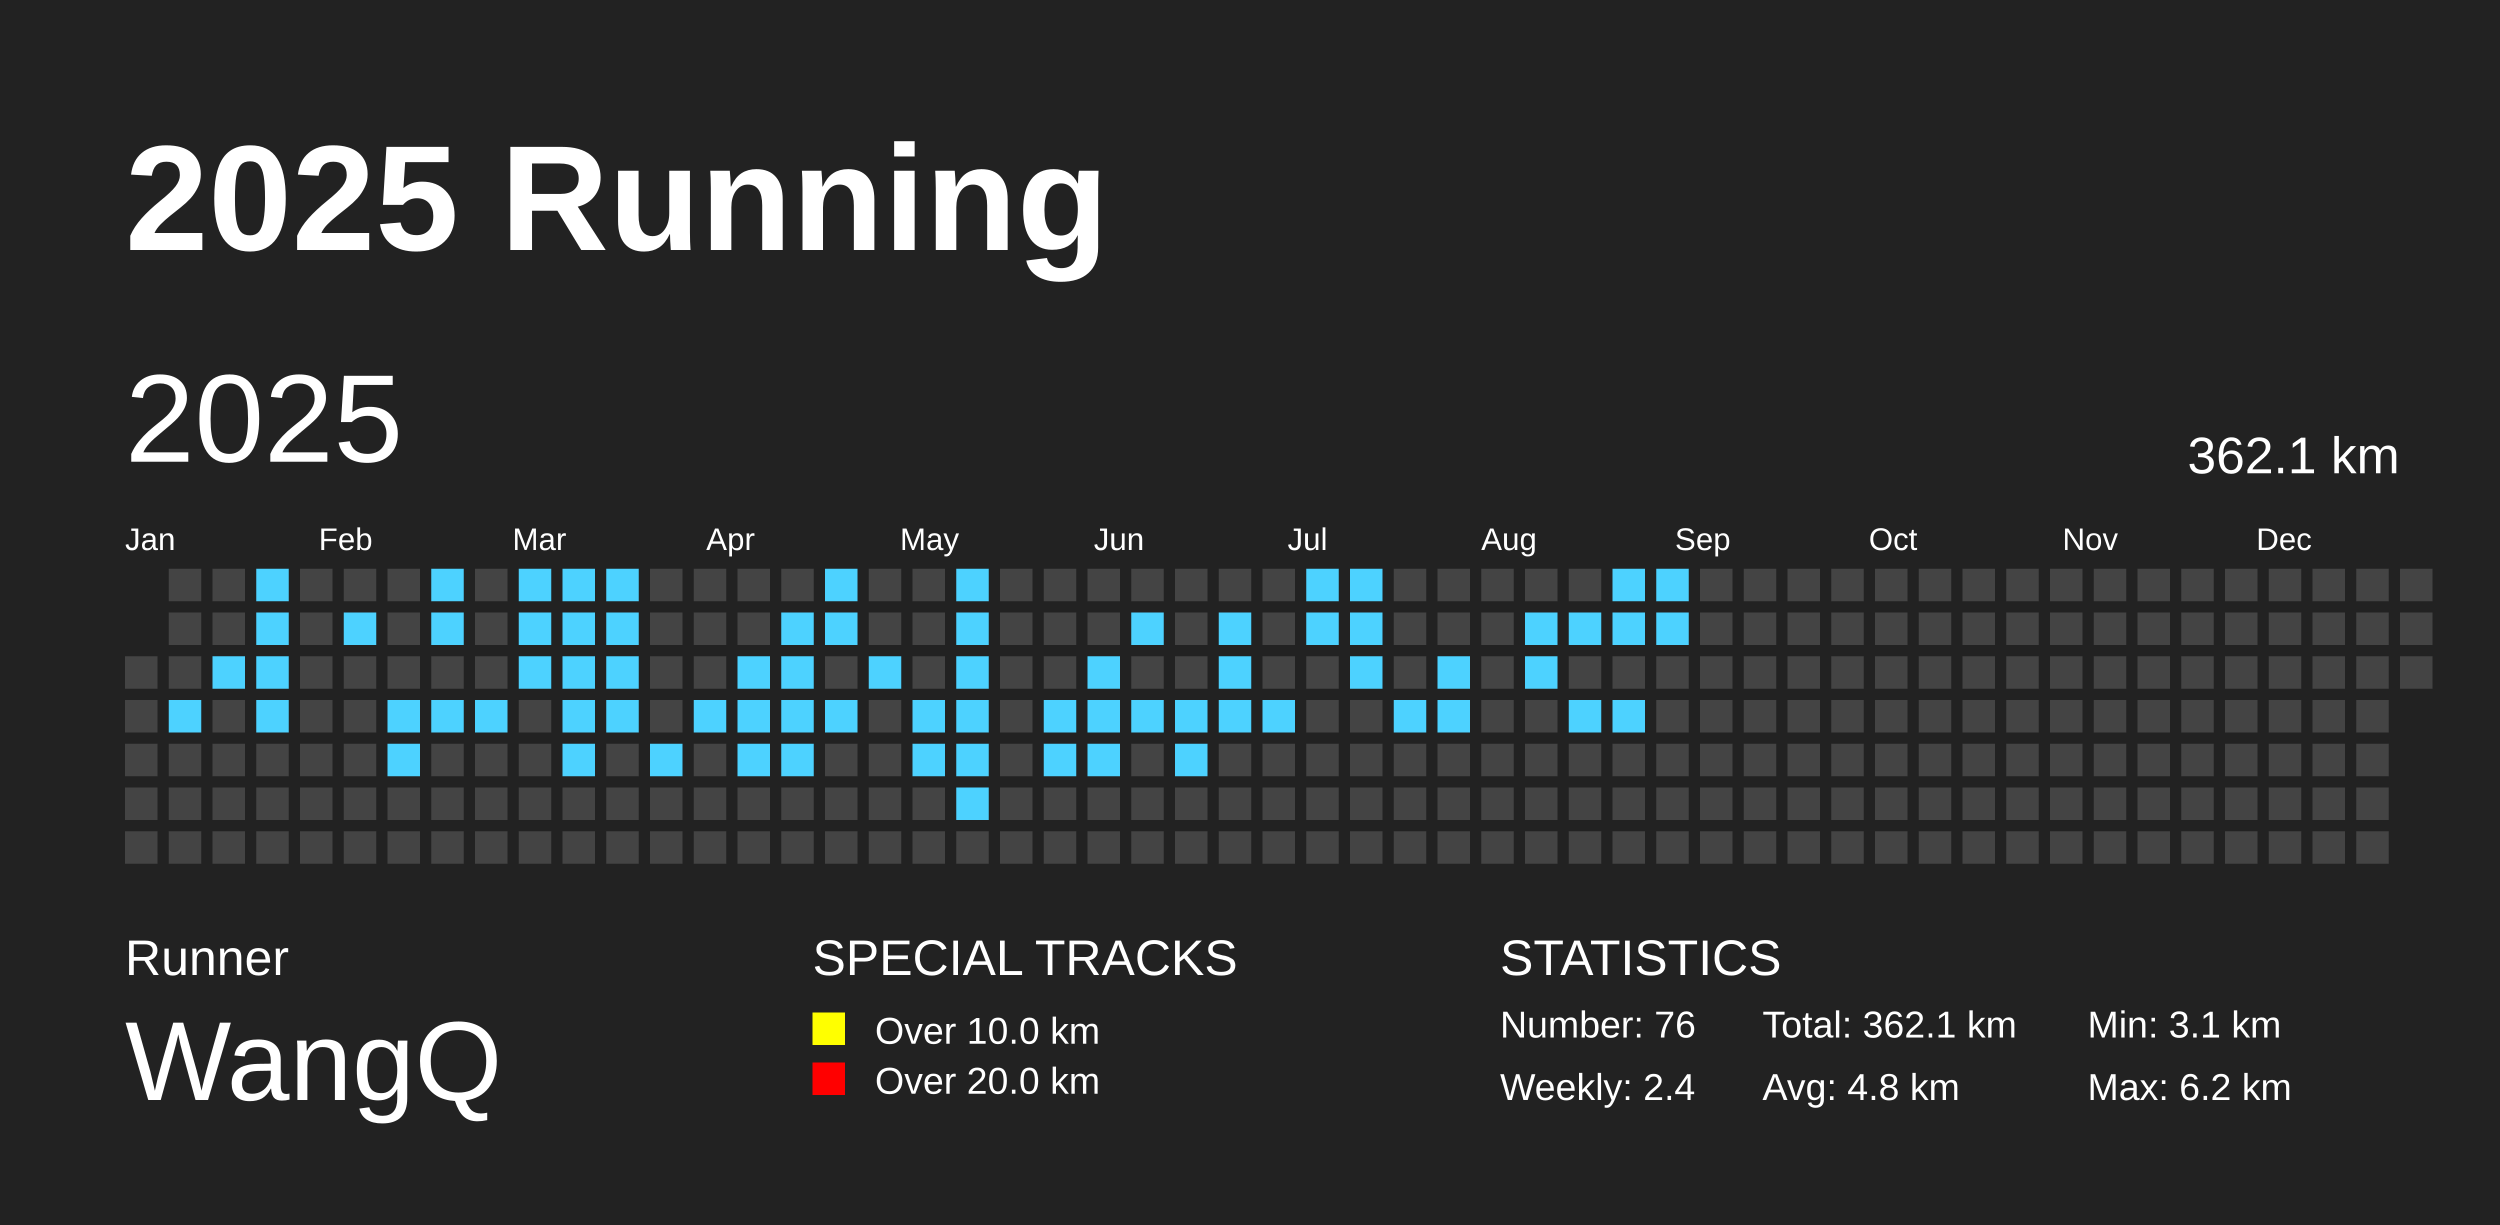
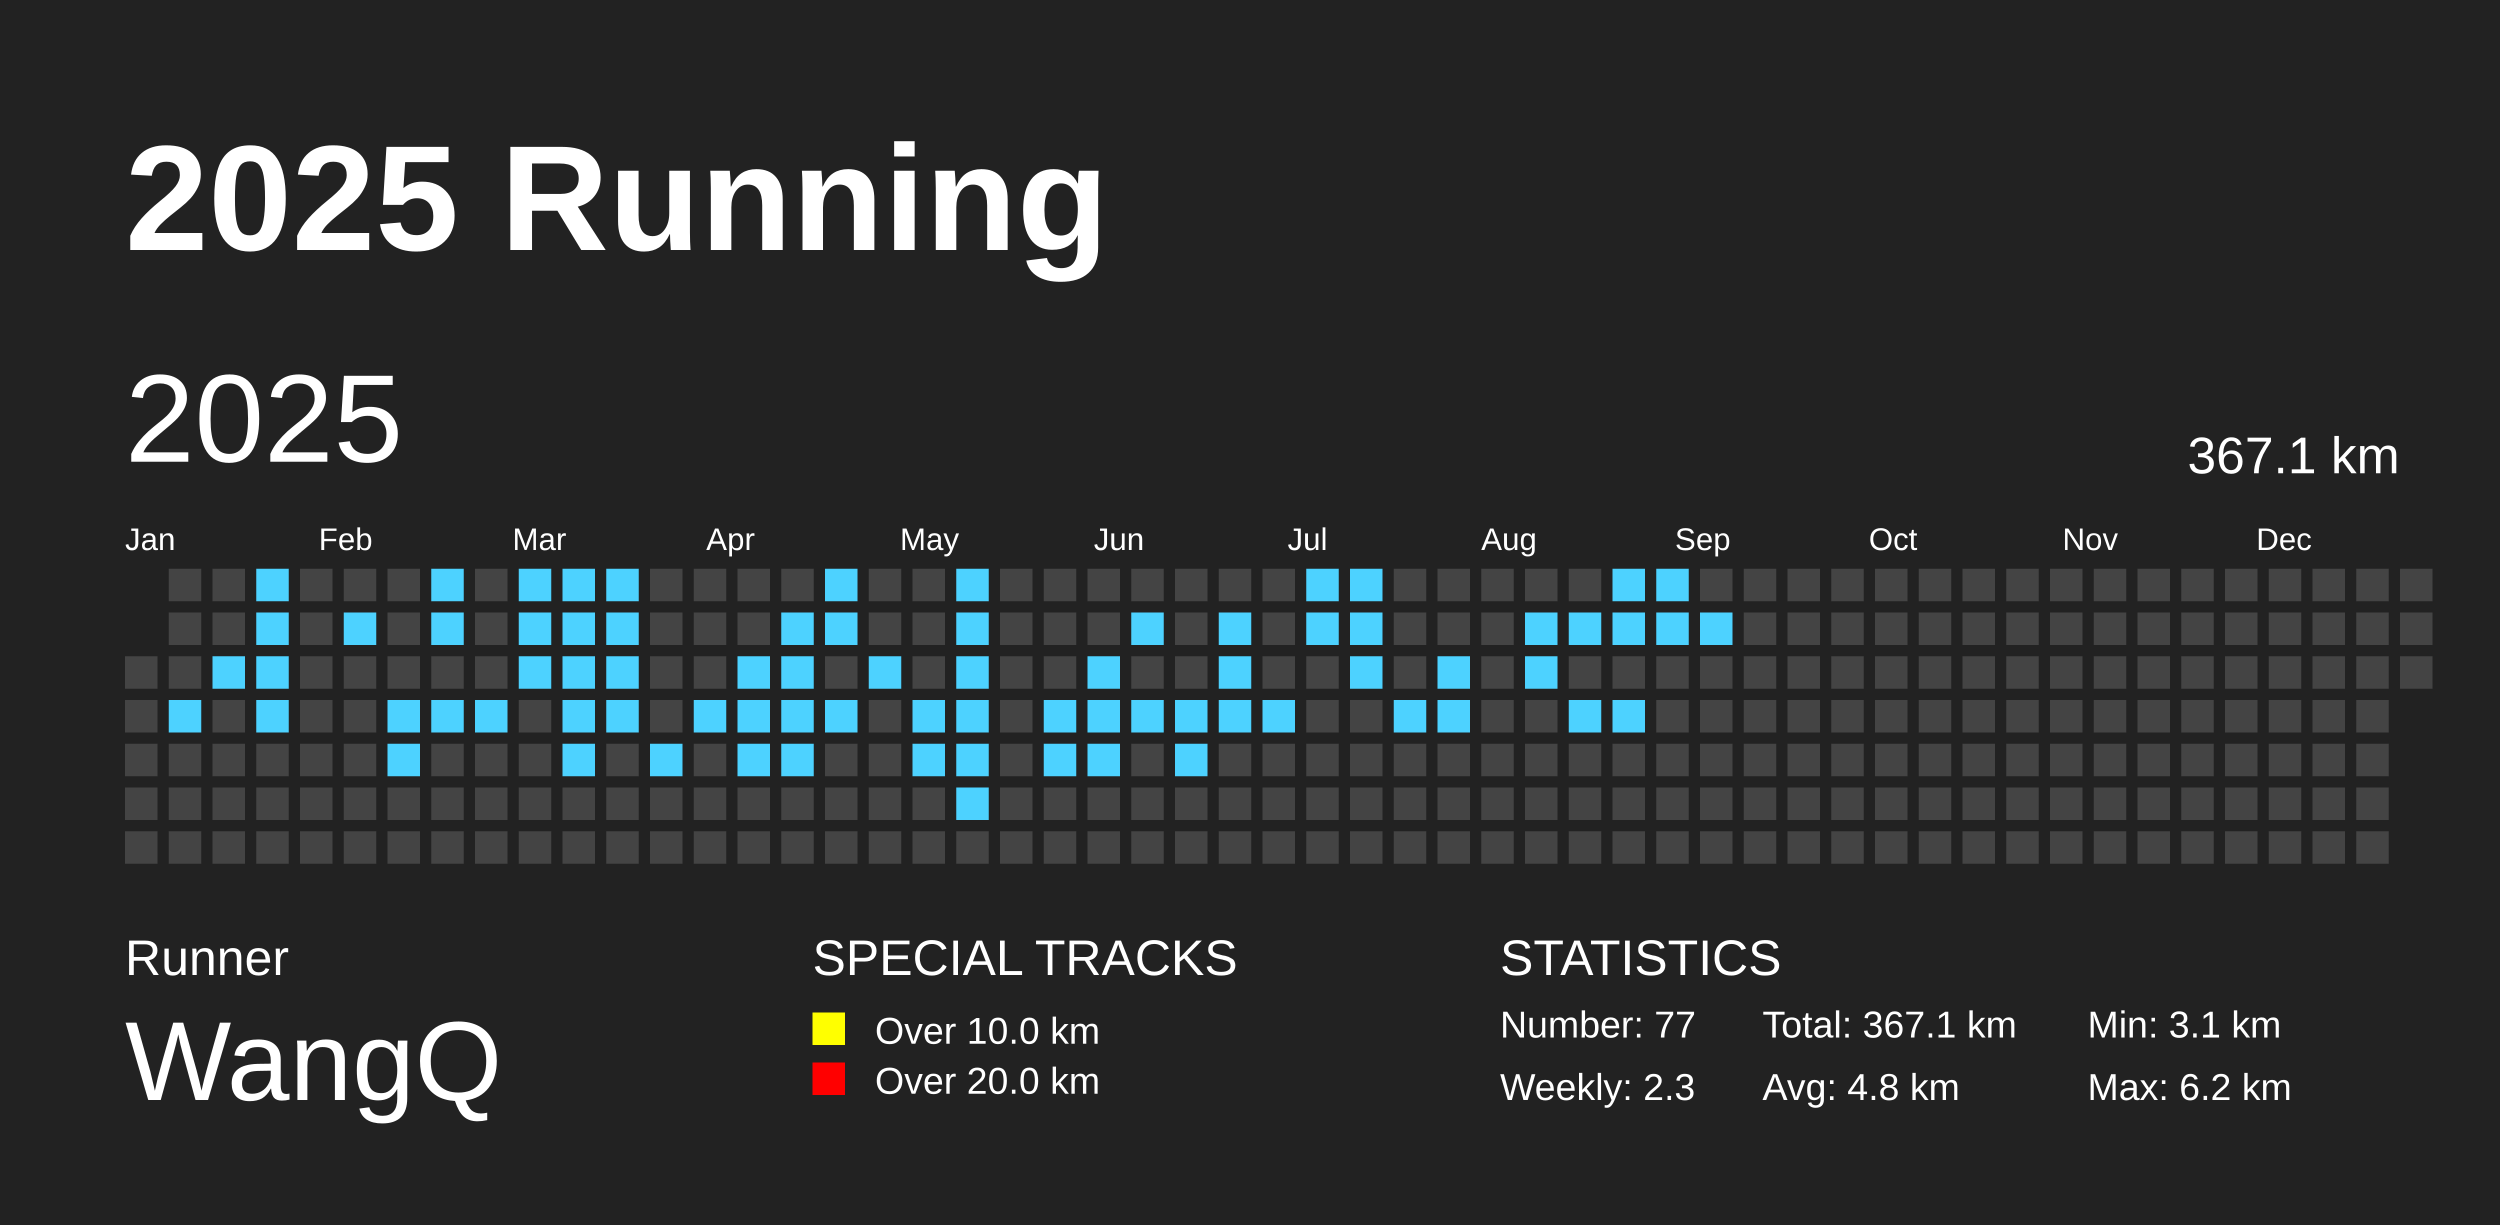
<svg xmlns="http://www.w3.org/2000/svg" baseProfile="full" height="98mm" version="1.1" viewBox="0,0,200,98" width="200mm">
  <defs />
  <rect fill="#222222" height="98" width="200" x="0" y="0" />
  <text fill="#FFFFFF" style="font-size:12px; font-family:Arial; font-weight:bold;" x="10" y="20">2025 Running</text>
  <text fill="#FFFFFF" style="font-size:4px; font-family:Arial" x="10" y="78">Runner</text>
  <text fill="#FFFFFF" style="font-size:9px; font-family:Arial" x="10" y="88">WangQ</text>
  <text fill="#FFFFFF" style="font-size:4px; font-family:Arial" x="65" y="78">SPECIAL TRACKS</text>
  <rect fill="yellow" height="2.6" width="2.6" x="65" y="81" />
  <text fill="#FFFFFF" style="font-size:3px; font-family:Arial" x="70" y="83.5">Over 10.0 km</text>
  <rect fill="red" height="2.6" width="2.6" x="65" y="85" />
  <text fill="#FFFFFF" style="font-size:3px; font-family:Arial" x="70" y="87.5">Over 20.0 km</text>
  <text fill="#FFFFFF" style="font-size:4px; font-family:Arial" x="120" y="78">STATISTICS</text>
-   <text fill="#FFFFFF" style="font-size:3px; font-family:Arial" x="120" y="83">Number: 76</text>
-   <text fill="#FFFFFF" style="font-size:3px; font-family:Arial" x="120" y="88">Weekly: 2.4</text>
-   <text fill="#FFFFFF" style="font-size:3px; font-family:Arial" x="141" y="83">Total: 362.1 km</text>
+   <text fill="#FFFFFF" style="font-size:3px; font-family:Arial" x="120" y="83">Number: 77</text>
+   <text fill="#FFFFFF" style="font-size:3px; font-family:Arial" x="120" y="88">Weekly: 2.3</text>
+   <text fill="#FFFFFF" style="font-size:3px; font-family:Arial" x="141" y="83">Total: 367.1 km</text>
  <text fill="#FFFFFF" style="font-size:3px; font-family:Arial" x="141" y="88">Avg: 4.8 km</text>
  <text fill="#FFFFFF" style="font-size:3px; font-family:Arial" x="167" y="83">Min: 3.1 km</text>
  <text fill="#FFFFFF" style="font-size:3px; font-family:Arial" x="167" y="88">Max: 6.2 km</text>
  <text dominant-baseline="hanging" fill="#FFFFFF" style="font-size:10.0px; font-family:Arial;" x="10" y="30">2025</text>
-   <text dominant-baseline="hanging" fill="#FFFFFF" style="font-size:4.125px; font-family:Arial;" x="175" y="35">362.1 km</text>
+   <text dominant-baseline="hanging" fill="#FFFFFF" style="font-size:4.125px; font-family:Arial;" x="175" y="35">367.1 km</text>
  <text fill="#FFFFFF" style="font-size:2.5px; font-family:Arial" x="10.0" y="44">Jan</text>
  <text fill="#FFFFFF" style="font-size:2.5px; font-family:Arial" x="25.5" y="44">Feb</text>
  <text fill="#FFFFFF" style="font-size:2.5px; font-family:Arial" x="41.0" y="44">Mar</text>
  <text fill="#FFFFFF" style="font-size:2.5px; font-family:Arial" x="56.5" y="44">Apr</text>
  <text fill="#FFFFFF" style="font-size:2.5px; font-family:Arial" x="72.0" y="44">May</text>
  <text fill="#FFFFFF" style="font-size:2.5px; font-family:Arial" x="87.5" y="44">Jun</text>
  <text fill="#FFFFFF" style="font-size:2.5px; font-family:Arial" x="103.0" y="44">Jul</text>
  <text fill="#FFFFFF" style="font-size:2.5px; font-family:Arial" x="118.5" y="44">Aug</text>
  <text fill="#FFFFFF" style="font-size:2.5px; font-family:Arial" x="134.0" y="44">Sep</text>
  <text fill="#FFFFFF" style="font-size:2.5px; font-family:Arial" x="149.5" y="44">Oct</text>
  <text fill="#FFFFFF" style="font-size:2.5px; font-family:Arial" x="165.0" y="44">Nov</text>
  <text fill="#FFFFFF" style="font-size:2.5px; font-family:Arial" x="180.5" y="44">Dec</text>
  <rect fill="#444444" height="2.6" width="2.6" x="10.0" y="52.5" />
  <rect fill="#444444" height="2.6" width="2.6" x="10.0" y="56.0" />
  <rect fill="#444444" height="2.6" width="2.6" x="10.0" y="59.5" />
  <rect fill="#444444" height="2.6" width="2.6" x="10.0" y="63.0" />
  <rect fill="#444444" height="2.6" width="2.6" x="10.0" y="66.5" />
  <rect fill="#444444" height="2.6" width="2.6" x="13.5" y="45.5" />
  <rect fill="#444444" height="2.6" width="2.6" x="13.5" y="49.0" />
  <rect fill="#444444" height="2.6" width="2.6" x="13.5" y="52.5" />
  <rect fill="#4DD2FF" height="2.6" width="2.6" x="13.5" y="56.0" />
  <rect fill="#444444" height="2.6" width="2.6" x="13.5" y="59.5" />
  <rect fill="#444444" height="2.6" width="2.6" x="13.5" y="63.0" />
  <rect fill="#444444" height="2.6" width="2.6" x="13.5" y="66.5" />
  <rect fill="#444444" height="2.6" width="2.6" x="17.0" y="45.5" />
  <rect fill="#444444" height="2.6" width="2.6" x="17.0" y="49.0" />
  <rect fill="#4DD2FF" height="2.6" width="2.6" x="17.0" y="52.5" />
  <rect fill="#444444" height="2.6" width="2.6" x="17.0" y="56.0" />
  <rect fill="#444444" height="2.6" width="2.6" x="17.0" y="59.5" />
  <rect fill="#444444" height="2.6" width="2.6" x="17.0" y="63.0" />
  <rect fill="#444444" height="2.6" width="2.6" x="17.0" y="66.5" />
  <rect fill="#4DD2FF" height="2.6" width="2.6" x="20.5" y="45.5" />
  <rect fill="#4DD2FF" height="2.6" width="2.6" x="20.5" y="49.0" />
  <rect fill="#4DD2FF" height="2.6" width="2.6" x="20.5" y="52.5" />
  <rect fill="#4DD2FF" height="2.6" width="2.6" x="20.5" y="56.0" />
  <rect fill="#444444" height="2.6" width="2.6" x="20.5" y="59.5" />
  <rect fill="#444444" height="2.6" width="2.6" x="20.5" y="63.0" />
  <rect fill="#444444" height="2.6" width="2.6" x="20.5" y="66.5" />
  <rect fill="#444444" height="2.6" width="2.6" x="24.0" y="45.5" />
  <rect fill="#444444" height="2.6" width="2.6" x="24.0" y="49.0" />
  <rect fill="#444444" height="2.6" width="2.6" x="24.0" y="52.5" />
  <rect fill="#444444" height="2.6" width="2.6" x="24.0" y="56.0" />
  <rect fill="#444444" height="2.6" width="2.6" x="24.0" y="59.5" />
  <rect fill="#444444" height="2.6" width="2.6" x="24.0" y="63.0" />
  <rect fill="#444444" height="2.6" width="2.6" x="24.0" y="66.5" />
  <rect fill="#444444" height="2.6" width="2.6" x="27.5" y="45.5" />
  <rect fill="#4DD2FF" height="2.6" width="2.6" x="27.5" y="49.0" />
  <rect fill="#444444" height="2.6" width="2.6" x="27.5" y="52.5" />
  <rect fill="#444444" height="2.6" width="2.6" x="27.5" y="56.0" />
  <rect fill="#444444" height="2.6" width="2.6" x="27.5" y="59.5" />
  <rect fill="#444444" height="2.6" width="2.6" x="27.5" y="63.0" />
  <rect fill="#444444" height="2.6" width="2.6" x="27.5" y="66.5" />
  <rect fill="#444444" height="2.6" width="2.6" x="31.0" y="45.5" />
  <rect fill="#444444" height="2.6" width="2.6" x="31.0" y="49.0" />
  <rect fill="#444444" height="2.6" width="2.6" x="31.0" y="52.5" />
  <rect fill="#4DD2FF" height="2.6" width="2.6" x="31.0" y="56.0" />
  <rect fill="#4DD2FF" height="2.6" width="2.6" x="31.0" y="59.5" />
  <rect fill="#444444" height="2.6" width="2.6" x="31.0" y="63.0" />
  <rect fill="#444444" height="2.6" width="2.6" x="31.0" y="66.5" />
  <rect fill="#4DD2FF" height="2.6" width="2.6" x="34.5" y="45.5" />
  <rect fill="#4DD2FF" height="2.6" width="2.6" x="34.5" y="49.0" />
  <rect fill="#444444" height="2.6" width="2.6" x="34.5" y="52.5" />
  <rect fill="#4DD2FF" height="2.6" width="2.6" x="34.5" y="56.0" />
  <rect fill="#444444" height="2.6" width="2.6" x="34.5" y="59.5" />
  <rect fill="#444444" height="2.6" width="2.6" x="34.5" y="63.0" />
  <rect fill="#444444" height="2.6" width="2.6" x="34.5" y="66.5" />
  <rect fill="#444444" height="2.6" width="2.6" x="38.0" y="45.5" />
  <rect fill="#444444" height="2.6" width="2.6" x="38.0" y="49.0" />
  <rect fill="#444444" height="2.6" width="2.6" x="38.0" y="52.5" />
  <rect fill="#4DD2FF" height="2.6" width="2.6" x="38.0" y="56.0" />
  <rect fill="#444444" height="2.6" width="2.6" x="38.0" y="59.5" />
  <rect fill="#444444" height="2.6" width="2.6" x="38.0" y="63.0" />
  <rect fill="#444444" height="2.6" width="2.6" x="38.0" y="66.5" />
  <rect fill="#4DD2FF" height="2.6" width="2.6" x="41.5" y="45.5" />
  <rect fill="#4DD2FF" height="2.6" width="2.6" x="41.5" y="49.0" />
  <rect fill="#4DD2FF" height="2.6" width="2.6" x="41.5" y="52.5" />
  <rect fill="#444444" height="2.6" width="2.6" x="41.5" y="56.0" />
  <rect fill="#444444" height="2.6" width="2.6" x="41.5" y="59.5" />
  <rect fill="#444444" height="2.6" width="2.6" x="41.5" y="63.0" />
  <rect fill="#444444" height="2.6" width="2.6" x="41.5" y="66.5" />
  <rect fill="#4DD2FF" height="2.6" width="2.6" x="45.0" y="45.5" />
  <rect fill="#4DD2FF" height="2.6" width="2.6" x="45.0" y="49.0" />
  <rect fill="#4DD2FF" height="2.6" width="2.6" x="45.0" y="52.5" />
  <rect fill="#4DD2FF" height="2.6" width="2.6" x="45.0" y="56.0" />
  <rect fill="#4DD2FF" height="2.6" width="2.6" x="45.0" y="59.5" />
  <rect fill="#444444" height="2.6" width="2.6" x="45.0" y="63.0" />
  <rect fill="#444444" height="2.6" width="2.6" x="45.0" y="66.5" />
  <rect fill="#4DD2FF" height="2.6" width="2.6" x="48.5" y="45.5" />
  <rect fill="#4DD2FF" height="2.6" width="2.6" x="48.5" y="49.0" />
  <rect fill="#4DD2FF" height="2.6" width="2.6" x="48.5" y="52.5" />
  <rect fill="#4DD2FF" height="2.6" width="2.6" x="48.5" y="56.0" />
  <rect fill="#444444" height="2.6" width="2.6" x="48.5" y="59.5" />
  <rect fill="#444444" height="2.6" width="2.6" x="48.5" y="63.0" />
  <rect fill="#444444" height="2.6" width="2.6" x="48.5" y="66.5" />
  <rect fill="#444444" height="2.6" width="2.6" x="52.0" y="45.5" />
  <rect fill="#444444" height="2.6" width="2.6" x="52.0" y="49.0" />
  <rect fill="#444444" height="2.6" width="2.6" x="52.0" y="52.5" />
  <rect fill="#444444" height="2.6" width="2.6" x="52.0" y="56.0" />
  <rect fill="#4DD2FF" height="2.6" width="2.6" x="52.0" y="59.5" />
  <rect fill="#444444" height="2.6" width="2.6" x="52.0" y="63.0" />
  <rect fill="#444444" height="2.6" width="2.6" x="52.0" y="66.5" />
  <rect fill="#444444" height="2.6" width="2.6" x="55.5" y="45.5" />
  <rect fill="#444444" height="2.6" width="2.6" x="55.5" y="49.0" />
  <rect fill="#444444" height="2.6" width="2.6" x="55.5" y="52.5" />
  <rect fill="#4DD2FF" height="2.6" width="2.6" x="55.5" y="56.0" />
  <rect fill="#444444" height="2.6" width="2.6" x="55.5" y="59.5" />
  <rect fill="#444444" height="2.6" width="2.6" x="55.5" y="63.0" />
  <rect fill="#444444" height="2.6" width="2.6" x="55.5" y="66.5" />
  <rect fill="#444444" height="2.6" width="2.6" x="59.0" y="45.5" />
  <rect fill="#444444" height="2.6" width="2.6" x="59.0" y="49.0" />
  <rect fill="#4DD2FF" height="2.6" width="2.6" x="59.0" y="52.5" />
  <rect fill="#4DD2FF" height="2.6" width="2.6" x="59.0" y="56.0" />
  <rect fill="#4DD2FF" height="2.6" width="2.6" x="59.0" y="59.5" />
  <rect fill="#444444" height="2.6" width="2.6" x="59.0" y="63.0" />
  <rect fill="#444444" height="2.6" width="2.6" x="59.0" y="66.5" />
  <rect fill="#444444" height="2.6" width="2.6" x="62.5" y="45.5" />
  <rect fill="#4DD2FF" height="2.6" width="2.6" x="62.5" y="49.0" />
  <rect fill="#4DD2FF" height="2.6" width="2.6" x="62.5" y="52.5" />
  <rect fill="#4DD2FF" height="2.6" width="2.6" x="62.5" y="56.0" />
  <rect fill="#4DD2FF" height="2.6" width="2.6" x="62.5" y="59.5" />
  <rect fill="#444444" height="2.6" width="2.6" x="62.5" y="63.0" />
  <rect fill="#444444" height="2.6" width="2.6" x="62.5" y="66.5" />
  <rect fill="#4DD2FF" height="2.6" width="2.6" x="66.0" y="45.5" />
  <rect fill="#4DD2FF" height="2.6" width="2.6" x="66.0" y="49.0" />
  <rect fill="#444444" height="2.6" width="2.6" x="66.0" y="52.5" />
  <rect fill="#4DD2FF" height="2.6" width="2.6" x="66.0" y="56.0" />
  <rect fill="#444444" height="2.6" width="2.6" x="66.0" y="59.5" />
  <rect fill="#444444" height="2.6" width="2.6" x="66.0" y="63.0" />
  <rect fill="#444444" height="2.6" width="2.6" x="66.0" y="66.5" />
  <rect fill="#444444" height="2.6" width="2.6" x="69.5" y="45.5" />
  <rect fill="#444444" height="2.6" width="2.6" x="69.5" y="49.0" />
  <rect fill="#4DD2FF" height="2.6" width="2.6" x="69.5" y="52.5" />
  <rect fill="#444444" height="2.6" width="2.6" x="69.5" y="56.0" />
  <rect fill="#444444" height="2.6" width="2.6" x="69.5" y="59.5" />
  <rect fill="#444444" height="2.6" width="2.6" x="69.5" y="63.0" />
  <rect fill="#444444" height="2.6" width="2.6" x="69.5" y="66.5" />
  <rect fill="#444444" height="2.6" width="2.6" x="73.0" y="45.5" />
  <rect fill="#444444" height="2.6" width="2.6" x="73.0" y="49.0" />
  <rect fill="#444444" height="2.6" width="2.6" x="73.0" y="52.5" />
  <rect fill="#4DD2FF" height="2.6" width="2.6" x="73.0" y="56.0" />
  <rect fill="#4DD2FF" height="2.6" width="2.6" x="73.0" y="59.5" />
  <rect fill="#444444" height="2.6" width="2.6" x="73.0" y="63.0" />
  <rect fill="#444444" height="2.6" width="2.6" x="73.0" y="66.5" />
  <rect fill="#4DD2FF" height="2.6" width="2.6" x="76.5" y="45.5" />
  <rect fill="#4DD2FF" height="2.6" width="2.6" x="76.5" y="49.0" />
  <rect fill="#4DD2FF" height="2.6" width="2.6" x="76.5" y="52.5" />
  <rect fill="#4DD2FF" height="2.6" width="2.6" x="76.5" y="56.0" />
  <rect fill="#4DD2FF" height="2.6" width="2.6" x="76.5" y="59.5" />
  <rect fill="#4DD2FF" height="2.6" width="2.6" x="76.5" y="63.0" />
  <rect fill="#444444" height="2.6" width="2.6" x="76.5" y="66.5" />
  <rect fill="#444444" height="2.6" width="2.6" x="80.0" y="45.5" />
  <rect fill="#444444" height="2.6" width="2.6" x="80.0" y="49.0" />
  <rect fill="#444444" height="2.6" width="2.6" x="80.0" y="52.5" />
  <rect fill="#444444" height="2.6" width="2.6" x="80.0" y="56.0" />
  <rect fill="#444444" height="2.6" width="2.6" x="80.0" y="59.5" />
  <rect fill="#444444" height="2.6" width="2.6" x="80.0" y="63.0" />
  <rect fill="#444444" height="2.6" width="2.6" x="80.0" y="66.5" />
  <rect fill="#444444" height="2.6" width="2.6" x="83.5" y="45.5" />
  <rect fill="#444444" height="2.6" width="2.6" x="83.5" y="49.0" />
  <rect fill="#444444" height="2.6" width="2.6" x="83.5" y="52.5" />
  <rect fill="#4DD2FF" height="2.6" width="2.6" x="83.5" y="56.0" />
  <rect fill="#4DD2FF" height="2.6" width="2.6" x="83.5" y="59.5" />
  <rect fill="#444444" height="2.6" width="2.6" x="83.5" y="63.0" />
  <rect fill="#444444" height="2.6" width="2.6" x="83.5" y="66.5" />
  <rect fill="#444444" height="2.6" width="2.6" x="87.0" y="45.5" />
  <rect fill="#444444" height="2.6" width="2.6" x="87.0" y="49.0" />
  <rect fill="#4DD2FF" height="2.6" width="2.6" x="87.0" y="52.5" />
  <rect fill="#4DD2FF" height="2.6" width="2.6" x="87.0" y="56.0" />
  <rect fill="#4DD2FF" height="2.6" width="2.6" x="87.0" y="59.5" />
  <rect fill="#444444" height="2.6" width="2.6" x="87.0" y="63.0" />
  <rect fill="#444444" height="2.6" width="2.6" x="87.0" y="66.5" />
  <rect fill="#444444" height="2.6" width="2.6" x="90.5" y="45.5" />
  <rect fill="#4DD2FF" height="2.6" width="2.6" x="90.5" y="49.0" />
  <rect fill="#444444" height="2.6" width="2.6" x="90.5" y="52.5" />
  <rect fill="#4DD2FF" height="2.6" width="2.6" x="90.5" y="56.0" />
  <rect fill="#444444" height="2.6" width="2.6" x="90.5" y="59.5" />
  <rect fill="#444444" height="2.6" width="2.6" x="90.5" y="63.0" />
  <rect fill="#444444" height="2.6" width="2.6" x="90.5" y="66.5" />
  <rect fill="#444444" height="2.6" width="2.6" x="94.0" y="45.5" />
  <rect fill="#444444" height="2.6" width="2.6" x="94.0" y="49.0" />
  <rect fill="#444444" height="2.6" width="2.6" x="94.0" y="52.5" />
  <rect fill="#4DD2FF" height="2.6" width="2.6" x="94.0" y="56.0" />
  <rect fill="#4DD2FF" height="2.6" width="2.6" x="94.0" y="59.5" />
  <rect fill="#444444" height="2.6" width="2.6" x="94.0" y="63.0" />
  <rect fill="#444444" height="2.6" width="2.6" x="94.0" y="66.5" />
  <rect fill="#444444" height="2.6" width="2.6" x="97.5" y="45.5" />
  <rect fill="#4DD2FF" height="2.6" width="2.6" x="97.5" y="49.0" />
  <rect fill="#4DD2FF" height="2.6" width="2.6" x="97.5" y="52.5" />
  <rect fill="#4DD2FF" height="2.6" width="2.6" x="97.5" y="56.0" />
  <rect fill="#444444" height="2.6" width="2.6" x="97.5" y="59.5" />
  <rect fill="#444444" height="2.6" width="2.6" x="97.5" y="63.0" />
  <rect fill="#444444" height="2.6" width="2.6" x="97.5" y="66.5" />
  <rect fill="#444444" height="2.6" width="2.6" x="101.0" y="45.5" />
  <rect fill="#444444" height="2.6" width="2.6" x="101.0" y="49.0" />
  <rect fill="#444444" height="2.6" width="2.6" x="101.0" y="52.5" />
  <rect fill="#4DD2FF" height="2.6" width="2.6" x="101.0" y="56.0" />
  <rect fill="#444444" height="2.6" width="2.6" x="101.0" y="59.5" />
  <rect fill="#444444" height="2.6" width="2.6" x="101.0" y="63.0" />
  <rect fill="#444444" height="2.6" width="2.6" x="101.0" y="66.5" />
  <rect fill="#4DD2FF" height="2.6" width="2.6" x="104.5" y="45.5" />
  <rect fill="#4DD2FF" height="2.6" width="2.6" x="104.5" y="49.0" />
  <rect fill="#444444" height="2.6" width="2.6" x="104.5" y="52.5" />
  <rect fill="#444444" height="2.6" width="2.6" x="104.5" y="56.0" />
  <rect fill="#444444" height="2.6" width="2.6" x="104.5" y="59.5" />
  <rect fill="#444444" height="2.6" width="2.6" x="104.5" y="63.0" />
  <rect fill="#444444" height="2.6" width="2.6" x="104.5" y="66.5" />
  <rect fill="#4DD2FF" height="2.6" width="2.6" x="108.0" y="45.5" />
  <rect fill="#4DD2FF" height="2.6" width="2.6" x="108.0" y="49.0" />
  <rect fill="#4DD2FF" height="2.6" width="2.6" x="108.0" y="52.5" />
  <rect fill="#444444" height="2.6" width="2.6" x="108.0" y="56.0" />
  <rect fill="#444444" height="2.6" width="2.6" x="108.0" y="59.5" />
  <rect fill="#444444" height="2.6" width="2.6" x="108.0" y="63.0" />
  <rect fill="#444444" height="2.6" width="2.6" x="108.0" y="66.5" />
  <rect fill="#444444" height="2.6" width="2.6" x="111.5" y="45.5" />
  <rect fill="#444444" height="2.6" width="2.6" x="111.5" y="49.0" />
  <rect fill="#444444" height="2.6" width="2.6" x="111.5" y="52.5" />
  <rect fill="#4DD2FF" height="2.6" width="2.6" x="111.5" y="56.0" />
  <rect fill="#444444" height="2.6" width="2.6" x="111.5" y="59.5" />
  <rect fill="#444444" height="2.6" width="2.6" x="111.5" y="63.0" />
  <rect fill="#444444" height="2.6" width="2.6" x="111.5" y="66.5" />
  <rect fill="#444444" height="2.6" width="2.6" x="115.0" y="45.5" />
  <rect fill="#444444" height="2.6" width="2.6" x="115.0" y="49.0" />
  <rect fill="#4DD2FF" height="2.6" width="2.6" x="115.0" y="52.5" />
  <rect fill="#4DD2FF" height="2.6" width="2.6" x="115.0" y="56.0" />
  <rect fill="#444444" height="2.6" width="2.6" x="115.0" y="59.5" />
  <rect fill="#444444" height="2.6" width="2.6" x="115.0" y="63.0" />
  <rect fill="#444444" height="2.6" width="2.6" x="115.0" y="66.5" />
  <rect fill="#444444" height="2.6" width="2.6" x="118.5" y="45.5" />
  <rect fill="#444444" height="2.6" width="2.6" x="118.5" y="49.0" />
  <rect fill="#444444" height="2.6" width="2.6" x="118.5" y="52.5" />
  <rect fill="#444444" height="2.6" width="2.6" x="118.5" y="56.0" />
  <rect fill="#444444" height="2.6" width="2.6" x="118.5" y="59.5" />
  <rect fill="#444444" height="2.6" width="2.6" x="118.5" y="63.0" />
  <rect fill="#444444" height="2.6" width="2.6" x="118.5" y="66.5" />
  <rect fill="#444444" height="2.6" width="2.6" x="122.0" y="45.5" />
  <rect fill="#4DD2FF" height="2.6" width="2.6" x="122.0" y="49.0" />
  <rect fill="#4DD2FF" height="2.6" width="2.6" x="122.0" y="52.5" />
  <rect fill="#444444" height="2.6" width="2.6" x="122.0" y="56.0" />
  <rect fill="#444444" height="2.6" width="2.6" x="122.0" y="59.5" />
  <rect fill="#444444" height="2.6" width="2.6" x="122.0" y="63.0" />
  <rect fill="#444444" height="2.6" width="2.6" x="122.0" y="66.5" />
  <rect fill="#444444" height="2.6" width="2.6" x="125.5" y="45.5" />
  <rect fill="#4DD2FF" height="2.6" width="2.6" x="125.5" y="49.0" />
  <rect fill="#444444" height="2.6" width="2.6" x="125.5" y="52.5" />
  <rect fill="#4DD2FF" height="2.6" width="2.6" x="125.5" y="56.0" />
  <rect fill="#444444" height="2.6" width="2.6" x="125.5" y="59.5" />
  <rect fill="#444444" height="2.6" width="2.6" x="125.5" y="63.0" />
  <rect fill="#444444" height="2.6" width="2.6" x="125.5" y="66.5" />
  <rect fill="#4DD2FF" height="2.6" width="2.6" x="129.0" y="45.5" />
  <rect fill="#4DD2FF" height="2.6" width="2.6" x="129.0" y="49.0" />
  <rect fill="#444444" height="2.6" width="2.6" x="129.0" y="52.5" />
  <rect fill="#4DD2FF" height="2.6" width="2.6" x="129.0" y="56.0" />
  <rect fill="#444444" height="2.6" width="2.6" x="129.0" y="59.5" />
  <rect fill="#444444" height="2.6" width="2.6" x="129.0" y="63.0" />
  <rect fill="#444444" height="2.6" width="2.6" x="129.0" y="66.5" />
  <rect fill="#4DD2FF" height="2.6" width="2.6" x="132.5" y="45.5" />
  <rect fill="#4DD2FF" height="2.6" width="2.6" x="132.5" y="49.0" />
  <rect fill="#444444" height="2.6" width="2.6" x="132.5" y="52.5" />
  <rect fill="#444444" height="2.6" width="2.6" x="132.5" y="56.0" />
  <rect fill="#444444" height="2.6" width="2.6" x="132.5" y="59.5" />
  <rect fill="#444444" height="2.6" width="2.6" x="132.5" y="63.0" />
  <rect fill="#444444" height="2.6" width="2.6" x="132.5" y="66.5" />
  <rect fill="#444444" height="2.6" width="2.6" x="136.0" y="45.5" />
-   <rect fill="#444444" height="2.6" width="2.6" x="136.0" y="49.0" />
+   <rect fill="#4DD2FF" height="2.6" width="2.6" x="136.0" y="49.0" />
  <rect fill="#444444" height="2.6" width="2.6" x="136.0" y="52.5" />
  <rect fill="#444444" height="2.6" width="2.6" x="136.0" y="56.0" />
  <rect fill="#444444" height="2.6" width="2.6" x="136.0" y="59.5" />
  <rect fill="#444444" height="2.6" width="2.6" x="136.0" y="63.0" />
  <rect fill="#444444" height="2.6" width="2.6" x="136.0" y="66.5" />
  <rect fill="#444444" height="2.6" width="2.6" x="139.5" y="45.5" />
  <rect fill="#444444" height="2.6" width="2.6" x="139.5" y="49.0" />
  <rect fill="#444444" height="2.6" width="2.6" x="139.5" y="52.5" />
  <rect fill="#444444" height="2.6" width="2.6" x="139.5" y="56.0" />
  <rect fill="#444444" height="2.6" width="2.6" x="139.5" y="59.5" />
  <rect fill="#444444" height="2.6" width="2.6" x="139.5" y="63.0" />
  <rect fill="#444444" height="2.6" width="2.6" x="139.5" y="66.5" />
  <rect fill="#444444" height="2.6" width="2.6" x="143.0" y="45.5" />
  <rect fill="#444444" height="2.6" width="2.6" x="143.0" y="49.0" />
  <rect fill="#444444" height="2.6" width="2.6" x="143.0" y="52.5" />
  <rect fill="#444444" height="2.6" width="2.6" x="143.0" y="56.0" />
  <rect fill="#444444" height="2.6" width="2.6" x="143.0" y="59.5" />
  <rect fill="#444444" height="2.6" width="2.6" x="143.0" y="63.0" />
  <rect fill="#444444" height="2.6" width="2.6" x="143.0" y="66.5" />
  <rect fill="#444444" height="2.6" width="2.6" x="146.5" y="45.5" />
  <rect fill="#444444" height="2.6" width="2.6" x="146.5" y="49.0" />
  <rect fill="#444444" height="2.6" width="2.6" x="146.5" y="52.5" />
  <rect fill="#444444" height="2.6" width="2.6" x="146.5" y="56.0" />
  <rect fill="#444444" height="2.6" width="2.6" x="146.5" y="59.5" />
  <rect fill="#444444" height="2.6" width="2.6" x="146.5" y="63.0" />
  <rect fill="#444444" height="2.6" width="2.6" x="146.5" y="66.5" />
  <rect fill="#444444" height="2.6" width="2.6" x="150.0" y="45.5" />
  <rect fill="#444444" height="2.6" width="2.6" x="150.0" y="49.0" />
  <rect fill="#444444" height="2.6" width="2.6" x="150.0" y="52.5" />
  <rect fill="#444444" height="2.6" width="2.6" x="150.0" y="56.0" />
  <rect fill="#444444" height="2.6" width="2.6" x="150.0" y="59.5" />
  <rect fill="#444444" height="2.6" width="2.6" x="150.0" y="63.0" />
  <rect fill="#444444" height="2.6" width="2.6" x="150.0" y="66.5" />
  <rect fill="#444444" height="2.6" width="2.6" x="153.5" y="45.5" />
  <rect fill="#444444" height="2.6" width="2.6" x="153.5" y="49.0" />
  <rect fill="#444444" height="2.6" width="2.6" x="153.5" y="52.5" />
  <rect fill="#444444" height="2.6" width="2.6" x="153.5" y="56.0" />
  <rect fill="#444444" height="2.6" width="2.6" x="153.5" y="59.5" />
  <rect fill="#444444" height="2.6" width="2.6" x="153.5" y="63.0" />
  <rect fill="#444444" height="2.6" width="2.6" x="153.5" y="66.5" />
  <rect fill="#444444" height="2.6" width="2.6" x="157.0" y="45.5" />
  <rect fill="#444444" height="2.6" width="2.6" x="157.0" y="49.0" />
  <rect fill="#444444" height="2.6" width="2.6" x="157.0" y="52.5" />
  <rect fill="#444444" height="2.6" width="2.6" x="157.0" y="56.0" />
  <rect fill="#444444" height="2.6" width="2.6" x="157.0" y="59.5" />
  <rect fill="#444444" height="2.6" width="2.6" x="157.0" y="63.0" />
  <rect fill="#444444" height="2.6" width="2.6" x="157.0" y="66.5" />
  <rect fill="#444444" height="2.6" width="2.6" x="160.5" y="45.5" />
  <rect fill="#444444" height="2.6" width="2.6" x="160.5" y="49.0" />
  <rect fill="#444444" height="2.6" width="2.6" x="160.5" y="52.5" />
  <rect fill="#444444" height="2.6" width="2.6" x="160.5" y="56.0" />
  <rect fill="#444444" height="2.6" width="2.6" x="160.5" y="59.5" />
  <rect fill="#444444" height="2.6" width="2.6" x="160.5" y="63.0" />
  <rect fill="#444444" height="2.6" width="2.6" x="160.5" y="66.5" />
  <rect fill="#444444" height="2.6" width="2.6" x="164.0" y="45.5" />
  <rect fill="#444444" height="2.6" width="2.6" x="164.0" y="49.0" />
  <rect fill="#444444" height="2.6" width="2.6" x="164.0" y="52.5" />
  <rect fill="#444444" height="2.6" width="2.6" x="164.0" y="56.0" />
  <rect fill="#444444" height="2.6" width="2.6" x="164.0" y="59.5" />
  <rect fill="#444444" height="2.6" width="2.6" x="164.0" y="63.0" />
  <rect fill="#444444" height="2.6" width="2.6" x="164.0" y="66.5" />
  <rect fill="#444444" height="2.6" width="2.6" x="167.5" y="45.5" />
  <rect fill="#444444" height="2.6" width="2.6" x="167.5" y="49.0" />
  <rect fill="#444444" height="2.6" width="2.6" x="167.5" y="52.5" />
  <rect fill="#444444" height="2.6" width="2.6" x="167.5" y="56.0" />
  <rect fill="#444444" height="2.6" width="2.6" x="167.5" y="59.5" />
  <rect fill="#444444" height="2.6" width="2.6" x="167.5" y="63.0" />
  <rect fill="#444444" height="2.6" width="2.6" x="167.5" y="66.5" />
  <rect fill="#444444" height="2.6" width="2.6" x="171.0" y="45.5" />
  <rect fill="#444444" height="2.6" width="2.6" x="171.0" y="49.0" />
  <rect fill="#444444" height="2.6" width="2.6" x="171.0" y="52.5" />
  <rect fill="#444444" height="2.6" width="2.6" x="171.0" y="56.0" />
  <rect fill="#444444" height="2.6" width="2.6" x="171.0" y="59.5" />
  <rect fill="#444444" height="2.6" width="2.6" x="171.0" y="63.0" />
  <rect fill="#444444" height="2.6" width="2.6" x="171.0" y="66.5" />
  <rect fill="#444444" height="2.6" width="2.6" x="174.5" y="45.5" />
  <rect fill="#444444" height="2.6" width="2.6" x="174.5" y="49.0" />
  <rect fill="#444444" height="2.6" width="2.6" x="174.5" y="52.5" />
  <rect fill="#444444" height="2.6" width="2.6" x="174.5" y="56.0" />
  <rect fill="#444444" height="2.6" width="2.6" x="174.5" y="59.5" />
  <rect fill="#444444" height="2.6" width="2.6" x="174.5" y="63.0" />
  <rect fill="#444444" height="2.6" width="2.6" x="174.5" y="66.5" />
  <rect fill="#444444" height="2.6" width="2.6" x="178.0" y="45.5" />
  <rect fill="#444444" height="2.6" width="2.6" x="178.0" y="49.0" />
  <rect fill="#444444" height="2.6" width="2.6" x="178.0" y="52.5" />
  <rect fill="#444444" height="2.6" width="2.6" x="178.0" y="56.0" />
  <rect fill="#444444" height="2.6" width="2.6" x="178.0" y="59.5" />
  <rect fill="#444444" height="2.6" width="2.6" x="178.0" y="63.0" />
  <rect fill="#444444" height="2.6" width="2.6" x="178.0" y="66.5" />
  <rect fill="#444444" height="2.6" width="2.6" x="181.5" y="45.5" />
  <rect fill="#444444" height="2.6" width="2.6" x="181.5" y="49.0" />
  <rect fill="#444444" height="2.6" width="2.6" x="181.5" y="52.5" />
  <rect fill="#444444" height="2.6" width="2.6" x="181.5" y="56.0" />
  <rect fill="#444444" height="2.6" width="2.6" x="181.5" y="59.5" />
  <rect fill="#444444" height="2.6" width="2.6" x="181.5" y="63.0" />
  <rect fill="#444444" height="2.6" width="2.6" x="181.5" y="66.5" />
  <rect fill="#444444" height="2.6" width="2.6" x="185.0" y="45.5" />
  <rect fill="#444444" height="2.6" width="2.6" x="185.0" y="49.0" />
  <rect fill="#444444" height="2.6" width="2.6" x="185.0" y="52.5" />
  <rect fill="#444444" height="2.6" width="2.6" x="185.0" y="56.0" />
  <rect fill="#444444" height="2.6" width="2.6" x="185.0" y="59.5" />
  <rect fill="#444444" height="2.6" width="2.6" x="185.0" y="63.0" />
  <rect fill="#444444" height="2.6" width="2.6" x="185.0" y="66.5" />
  <rect fill="#444444" height="2.6" width="2.6" x="188.5" y="45.5" />
  <rect fill="#444444" height="2.6" width="2.6" x="188.5" y="49.0" />
  <rect fill="#444444" height="2.6" width="2.6" x="188.5" y="52.5" />
  <rect fill="#444444" height="2.6" width="2.6" x="188.5" y="56.0" />
  <rect fill="#444444" height="2.6" width="2.6" x="188.5" y="59.5" />
  <rect fill="#444444" height="2.6" width="2.6" x="188.5" y="63.0" />
  <rect fill="#444444" height="2.6" width="2.6" x="188.5" y="66.5" />
  <rect fill="#444444" height="2.6" width="2.6" x="192.0" y="45.5" />
  <rect fill="#444444" height="2.6" width="2.6" x="192.0" y="49.0" />
  <rect fill="#444444" height="2.6" width="2.6" x="192.0" y="52.5" />
</svg>
